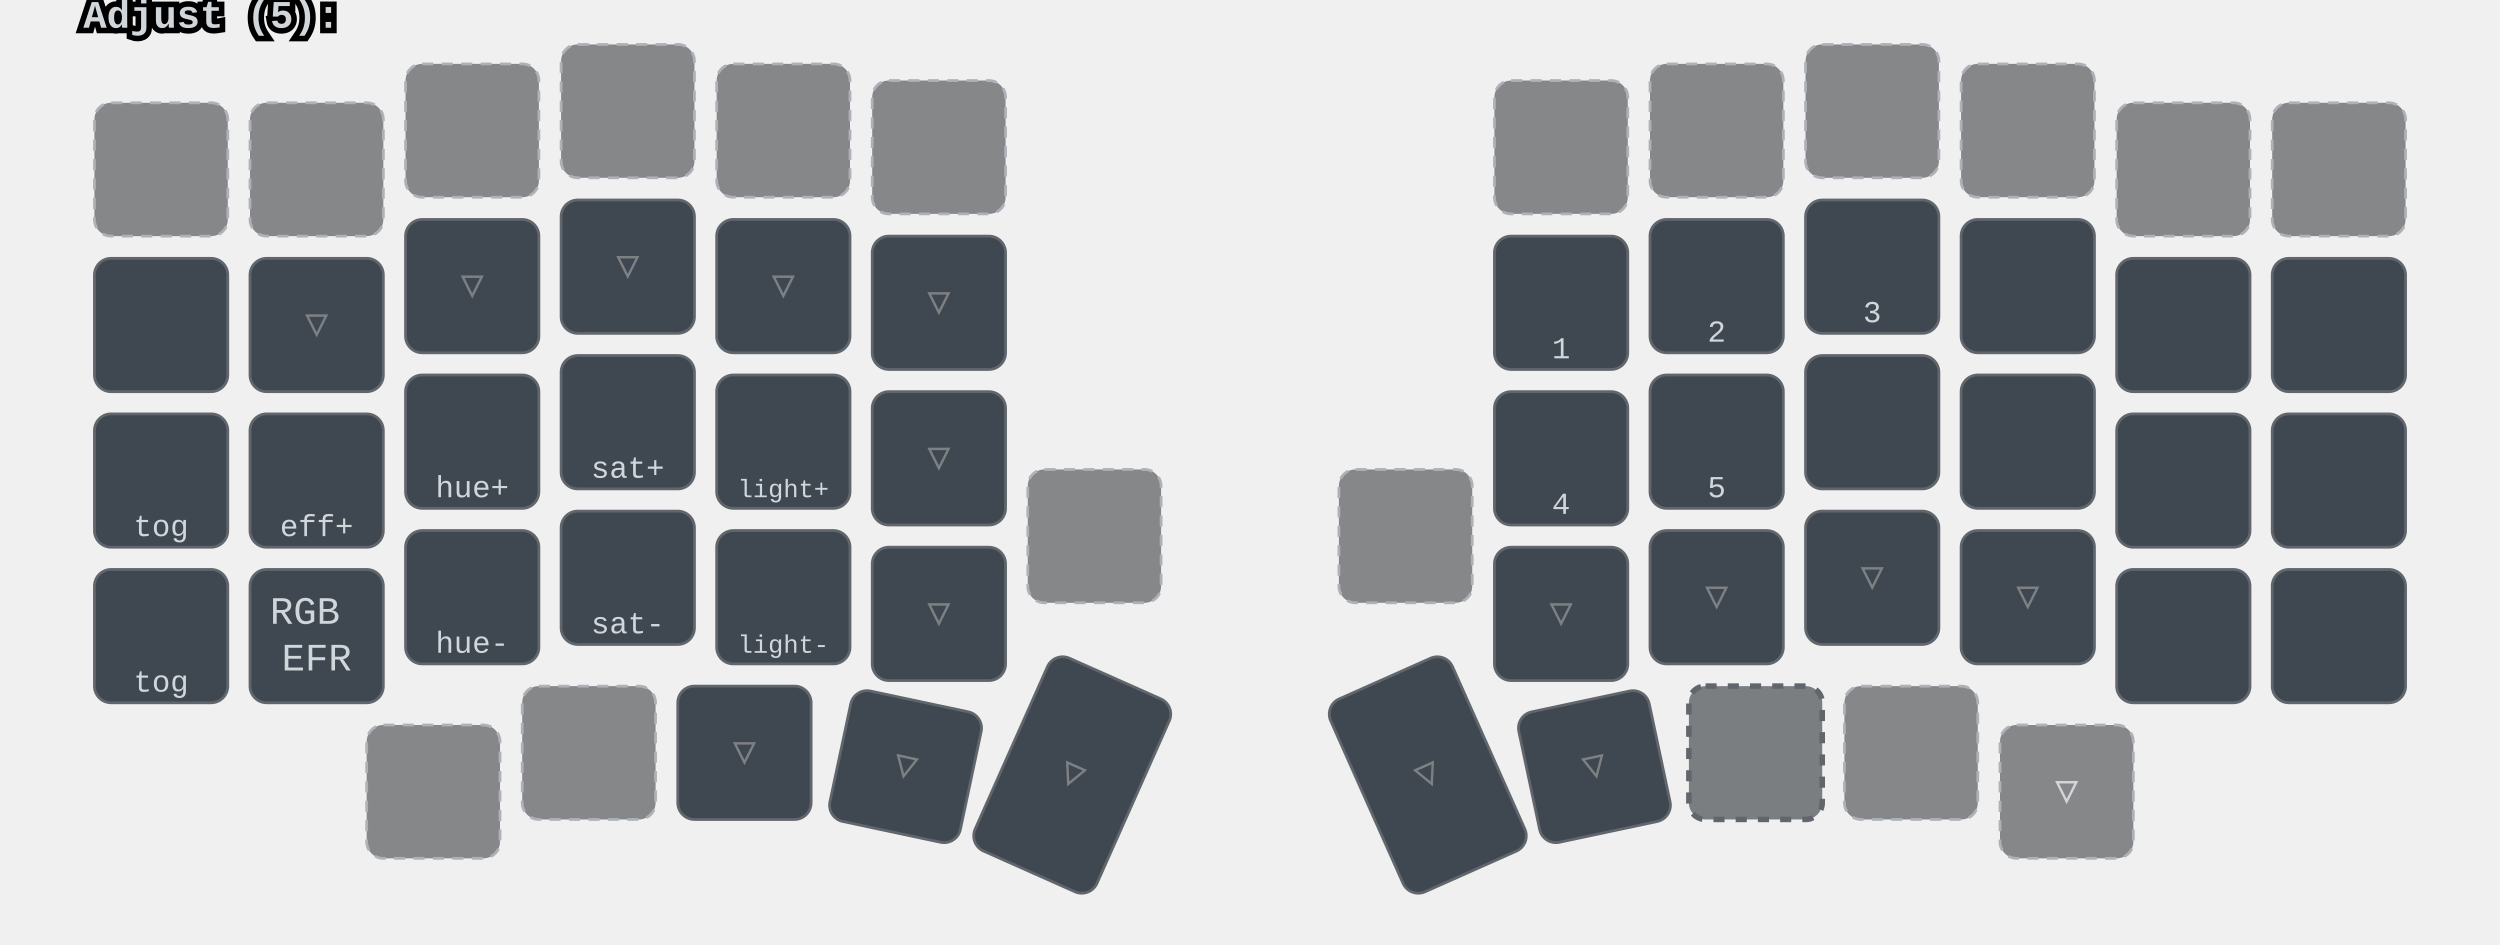
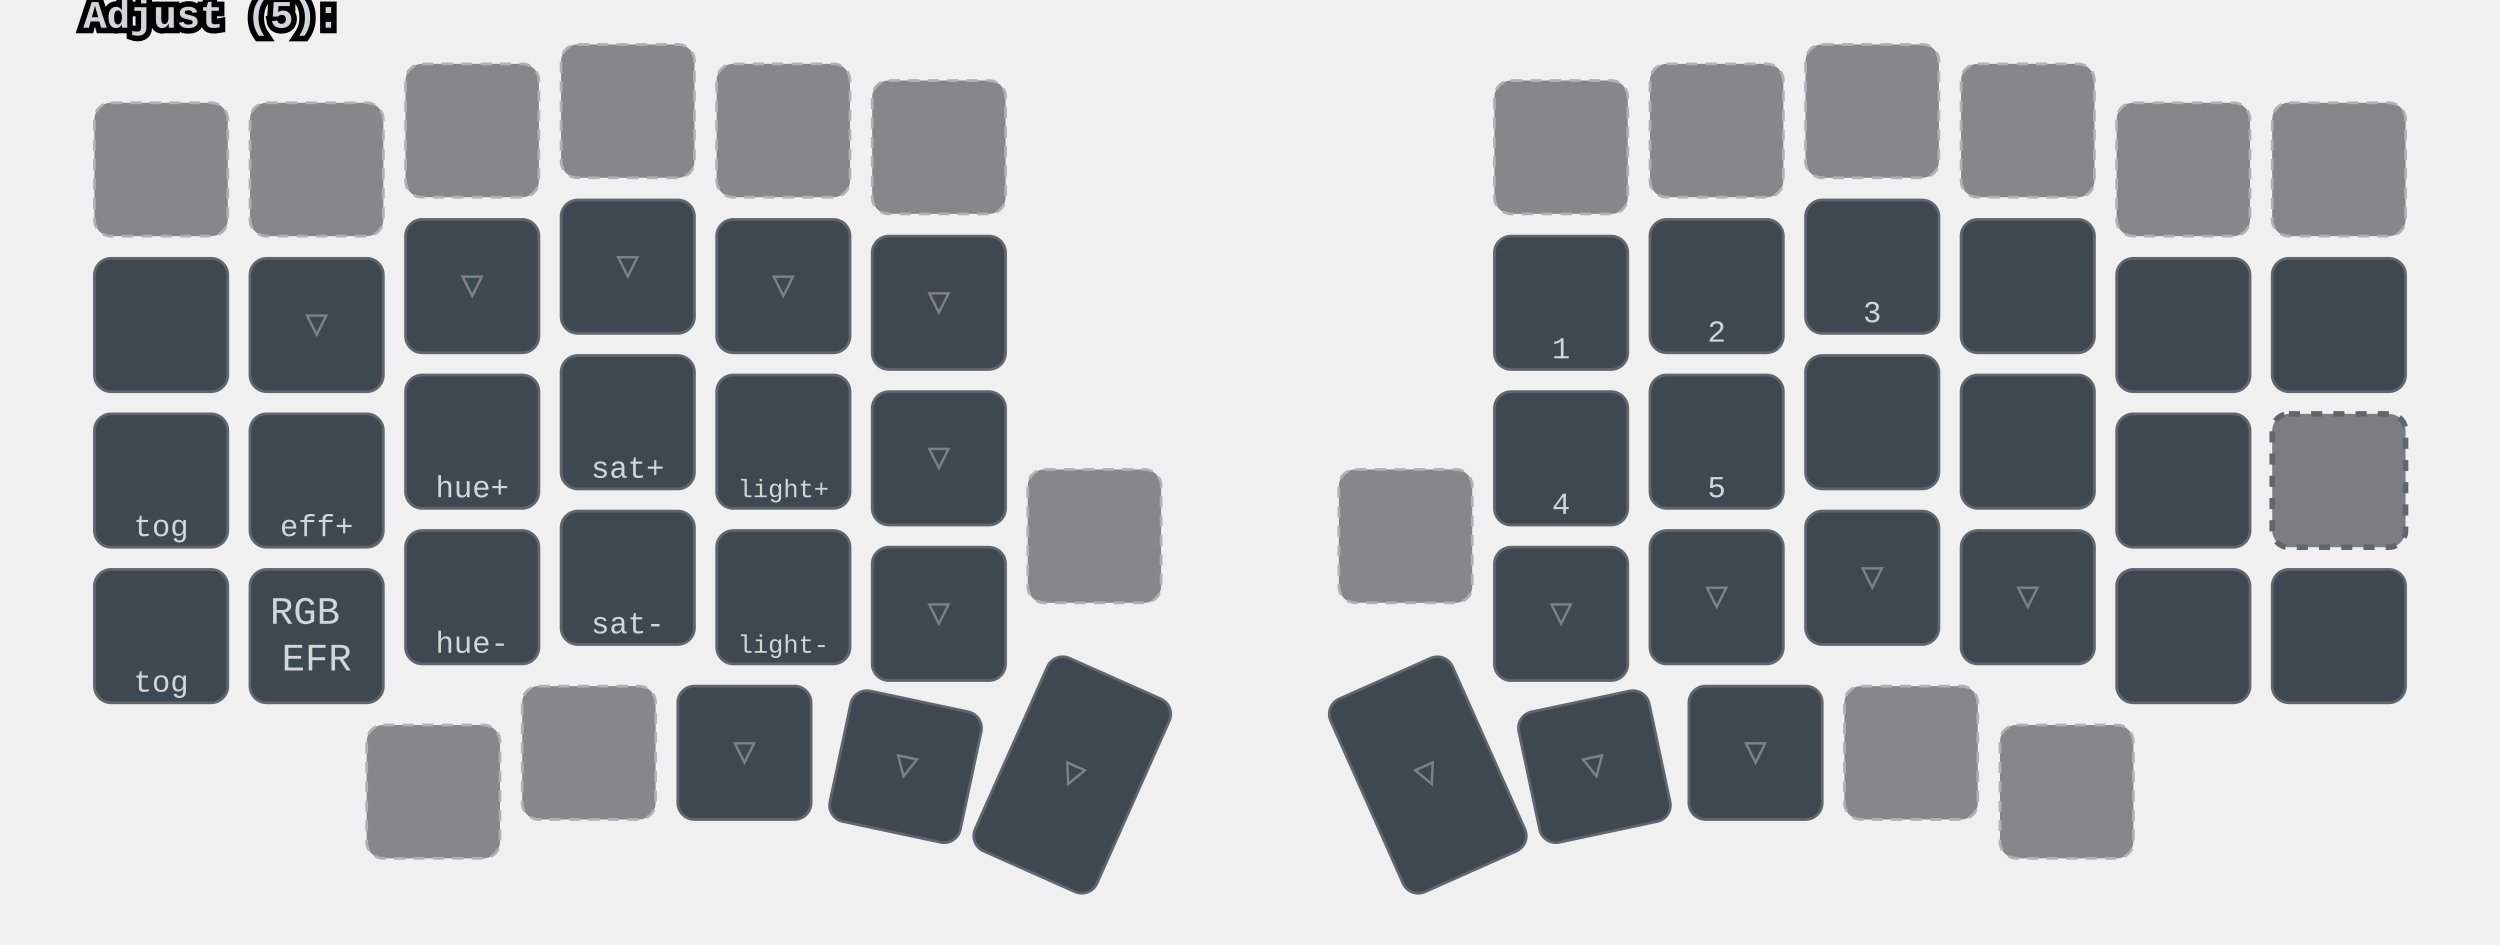
<svg xmlns="http://www.w3.org/2000/svg" xmlns:xlink="http://www.w3.org/1999/xlink" width="900" height="340" viewBox="0 0 900 340" class="keymap">
  <defs>/* start glyphs */
<svg id="mdi:apple-keyboard-command">
      <svg id="mdi-apple-keyboard-command" viewBox="0 0 24 24">
        <path d="M6,2A4,4 0 0,1 10,6V8H14V6A4,4 0 0,1 18,2A4,4 0 0,1 22,6A4,4 0 0,1 18,10H16V14H18A4,4 0 0,1 22,18A4,4 0 0,1 18,22A4,4 0 0,1 14,18V16H10V18A4,4 0 0,1 6,22A4,4 0 0,1 2,18A4,4 0 0,1 6,14H8V10H6A4,4 0 0,1 2,6A4,4 0 0,1 6,2M16,18A2,2 0 0,0 18,20A2,2 0 0,0 20,18A2,2 0 0,0 18,16H16V18M14,10H10V14H14V10M6,16A2,2 0 0,0 4,18A2,2 0 0,0 6,20A2,2 0 0,0 8,18V16H6M8,6A2,2 0 0,0 6,4A2,2 0 0,0 4,6A2,2 0 0,0 6,8H8V6M18,8A2,2 0 0,0 20,6A2,2 0 0,0 18,4A2,2 0 0,0 16,6V8H18Z" />
      </svg>
    </svg>
    <svg id="mdi:apple-keyboard-control">
      <svg id="mdi-apple-keyboard-control" viewBox="0 0 24 24">
        <path d="M19.78,11.78L18.36,13.19L12,6.83L5.64,13.19L4.22,11.78L12,4L19.78,11.78Z" />
      </svg>
    </svg>
    <svg id="mdi:apple-keyboard-option">
      <svg id="mdi-apple-keyboard-option" viewBox="0 0 24 24">
        <path d="M3,4H9.11L16.15,18H21V20H14.88L7.84,6H3V4M14,4H21V6H14V4Z" />
      </svg>
    </svg>
    <svg id="mdi:apple-keyboard-shift">
      <svg id="mdi-apple-keyboard-shift" viewBox="0 0 24 24">
        <path d="M15,18V12H17.17L12,6.83L6.83,12H9V18H15M12,4L22,14H17V20H7V14H2L12,4Z" />
      </svg>
    </svg>
    <svg id="mdi:backspace">
      <svg id="mdi-backspace" viewBox="0 0 24 24">
        <path d="M22,3H7C6.31,3 5.77,3.35 5.41,3.88L0,12L5.41,20.11C5.77,20.64 6.31,21 7,21H22A2,2 0 0,0 24,19V5A2,2 0 0,0 22,3M19,15.59L17.59,17L14,13.41L10.41,17L9,15.59L12.59,12L9,8.41L10.41,7L14,10.59L17.59,7L19,8.41L15.41,12" />
      </svg>
    </svg>
    <svg id="mdi:backspace-reverse">
      <svg id="mdi-backspace-reverse" viewBox="0 0 24 24">
        <path d="M2,21H17C17.7,21 18.2,20.6 18.6,20.1L24,12L18.6,3.9C18.2,3.4 17.7,3 17,3H2A2,2 0 0,0 0,5V19A2,2 0 0,0 2,21M5,8.4L6.4,7L10,10.6L13.6,7L15,8.4L11.4,12L15,15.6L13.6,17L10,13.4L6.4,17L5,15.6L8.6,12" />
      </svg>
    </svg>
    <svg id="mdi:bluetooth-connect">
      <svg id="mdi-bluetooth-connect" viewBox="0 0 24 24">
        <path d="M19,10L17,12L19,14L21,12M14.88,16.29L13,18.17V14.41M13,5.83L14.88,7.71L13,9.58M17.71,7.71L12,2H11V9.58L6.41,5L5,6.41L10.59,12L5,17.58L6.41,19L11,14.41V22H12L17.71,16.29L13.41,12M7,12L5,10L3,12L5,14L7,12Z" />
      </svg>
    </svg>
    <svg id="mdi:bluetooth-off">
      <svg id="mdi-bluetooth-off" viewBox="0 0 24 24">
        <path d="M13,5.83L14.88,7.71L13.28,9.31L14.69,10.72L17.71,7.7L12,2H11V7.03L13,9.03M5.41,4L4,5.41L10.59,12L5,17.59L6.41,19L11,14.41V22H12L16.29,17.71L18.59,20L20,18.59M13,18.17V14.41L14.88,16.29" />
      </svg>
    </svg>
    <svg id="mdi:code-block-tags">
      <svg id="mdi-code-block-tags" viewBox="0 0 24 24">
        <path d="M5.59 3.41L7 4.82L3.82 8L7 11.18L5.59 12.6L1 8L5.59 3.41M11.41 3.41L16 8L11.41 12.6L10 11.18L13.18 8L10 4.82L11.41 3.41M22 6V18C22 19.11 21.11 20 20 20H4C2.9 20 2 19.11 2 18V14H4V18H20V6H17.03V4H20C21.11 4 22 4.89 22 6Z" />
      </svg>
    </svg>
    <svg id="mdi:format-vertical-align-bottom">
      <svg id="mdi-format-vertical-align-bottom" viewBox="0 0 24 24">
        <path d="M16,13H13V3H11V13H8L12,17L16,13M4,19V21H20V19H4Z" />
      </svg>
    </svg>
    <svg id="mdi:format-vertical-align-top">
      <svg id="mdi-format-vertical-align-top" viewBox="0 0 24 24">
        <path d="M8,11H11V21H13V11H16L12,7L8,11M4,3V5H20V3H4Z" />
      </svg>
    </svg>
    <svg id="mdi:keyboard-return">
      <svg id="mdi-keyboard-return" viewBox="0 0 24 24">
        <path d="M19,7V11H5.83L9.41,7.41L8,6L2,12L8,18L9.41,16.58L5.83,13H21V7H19Z" />
      </svg>
    </svg>
    <svg id="mdi:keyboard-space">
      <svg id="mdi-keyboard-space" viewBox="0 0 24 24">
        <path d="M3 15H5V19H19V15H21V19C21 20.1 20.1 21 19 21H5C3.9 21 3 20.1 3 19V15Z" />
      </svg>
    </svg>
    <svg id="mdi:keyboard-tab">
      <svg id="mdi-keyboard-tab" viewBox="0 0 24 24">
        <path d="M20,18H22V6H20M11.59,7.41L15.17,11H1V13H15.17L11.59,16.58L13,18L19,12L13,6L11.59,7.41Z" />
      </svg>
    </svg>
    <svg id="mdi:numeric-1-box-multiple-outline">
      <svg id="mdi-numeric-1-box-multiple-outline" viewBox="0 0 24 24">
        <path d="M21,17H7V3H21M21,1H7A2,2 0 0,0 5,3V17A2,2 0 0,0 7,19H21A2,2 0 0,0 23,17V3A2,2 0 0,0 21,1M14,15H16V5H12V7H14M3,5H1V21A2,2 0 0,0 3,23H19V21H3V5Z" />
      </svg>
    </svg>
    <svg id="mdi:numeric-2-box-multiple-outline">
      <svg id="mdi-numeric-2-box-multiple-outline" viewBox="0 0 24 24">
        <path d="M17,13H13V11H15A2,2 0 0,0 17,9V7C17,5.89 16.1,5 15,5H11V7H15V9H13A2,2 0 0,0 11,11V15H17M21,17H7V3H21M21,1H7A2,2 0 0,0 5,3V17A2,2 0 0,0 7,19H21A2,2 0 0,0 23,17V3A2,2 0 0,0 21,1M3,5H1V21A2,2 0 0,0 3,23H19V21H3V5Z" />
      </svg>
    </svg>
    <svg id="mdi:numeric-3-box-multiple-outline">
      <svg id="mdi-numeric-3-box-multiple-outline" viewBox="0 0 24 24">
        <path d="M17,13V11.5A1.5,1.5 0 0,0 15.5,10A1.5,1.5 0 0,0 17,8.5V7C17,5.89 16.1,5 15,5H11V7H15V9H13V11H15V13H11V15H15A2,2 0 0,0 17,13M3,5H1V21A2,2 0 0,0 3,23H19V21H3M21,17H7V3H21M21,1H7A2,2 0 0,0 5,3V17A2,2 0 0,0 7,19H21A2,2 0 0,0 23,17V3A2,2 0 0,0 21,1Z" />
      </svg>
    </svg>
    <svg id="mdi:numeric-5-box-multiple-outline">
      <svg id="mdi-numeric-5-box-multiple-outline" viewBox="0 0 24 24">
        <path d="M17,13V11C17,9.89 16.1,9 15,9H13V7H17V5H11V11H15V13H11V15H15A2,2 0 0,0 17,13M3,5H1V21A2,2 0 0,0 3,23H19V21H3M21,17H7V3H21M21,1H7A2,2 0 0,0 5,3V17A2,2 0 0,0 7,19H21A2,2 0 0,0 23,17V3A2,2 0 0,0 21,1Z" />
      </svg>
    </svg>
    <svg id="mdi:palette-outline">
      <svg id="mdi-palette-outline" viewBox="0 0 24 24">
        <path d="M12,22A10,10 0 0,1 2,12A10,10 0 0,1 12,2C17.5,2 22,6 22,11A6,6 0 0,1 16,17H14.2C13.9,17 13.7,17.2 13.7,17.5C13.7,17.6 13.8,17.7 13.8,17.8C14.2,18.3 14.4,18.9 14.4,19.5C14.5,20.9 13.4,22 12,22M12,4A8,8 0 0,0 4,12A8,8 0 0,0 12,20C12.3,20 12.5,19.8 12.5,19.5C12.5,19.3 12.4,19.2 12.4,19.1C12,18.6 11.8,18.1 11.8,17.5C11.8,16.1 12.9,15 14.3,15H16A4,4 0 0,0 20,11C20,7.1 16.4,4 12,4M6.5,10C7.3,10 8,10.7 8,11.5C8,12.3 7.3,13 6.5,13C5.7,13 5,12.3 5,11.5C5,10.7 5.7,10 6.5,10M9.5,6C10.3,6 11,6.7 11,7.5C11,8.3 10.3,9 9.5,9C8.7,9 8,8.3 8,7.5C8,6.7 8.7,6 9.5,6M14.5,6C15.3,6 16,6.7 16,7.5C16,8.3 15.3,9 14.5,9C13.7,9 13,8.3 13,7.5C13,6.7 13.7,6 14.5,6M17.5,10C18.3,10 19,10.7 19,11.5C19,12.3 18.3,13 17.5,13C16.7,13 16,12.3 16,11.5C16,10.7 16.7,10 17.5,10Z" />
      </svg>
    </svg>
    <svg id="mdi:play-pause">
      <svg id="mdi-play-pause" viewBox="0 0 24 24">
        <path d="M3,5V19L11,12M13,19H16V5H13M18,5V19H21V5" />
      </svg>
    </svg>
    <svg id="mdi:skip-backward">
      <svg id="mdi-skip-backward" viewBox="0 0 24 24">
        <path d="M20,5V19L13,12M6,5V19H4V5M13,5V19L6,12" />
-       </svg>
-     </svg>
-     <svg id="mdi:skip-forward">
-       <svg id="mdi-skip-forward" viewBox="0 0 24 24">
-         <path d="M4,5V19L11,12M18,5V19H20V5M11,5V19L18,12" />
      </svg>
    </svg>
    <svg id="mdi:stop">
      <svg id="mdi-stop" viewBox="0 0 24 24">
        <path d="M18,18H6V6H18V18Z" />
      </svg>
    </svg>
    <svg id="mdi:usb">
      <svg id="mdi-usb" viewBox="0 0 24 24">
        <path d="M15,7V11H16V13H13V5H15L12,1L9,5H11V13H8V10.93C8.7,10.56 9.2,9.85 9.2,9C9.2,7.78 8.21,6.8 7,6.8C5.78,6.8 4.8,7.78 4.8,9C4.8,9.85 5.3,10.56 6,10.93V13A2,2 0 0,0 8,15H11V18.05C10.29,18.41 9.8,19.15 9.8,20A2.2,2.2 0 0,0 12,22.2A2.2,2.2 0 0,0 14.2,20C14.2,19.15 13.71,18.41 13,18.05V15H16A2,2 0 0,0 18,13V11H19V7H15Z" />
      </svg>
    </svg>
    <svg id="mdi:volume-minus">
      <svg id="mdi-volume-minus" viewBox="0 0 24 24">
        <path d="M3,9H7L12,4V20L7,15H3V9M14,11H22V13H14V11Z" />
      </svg>
    </svg>
    <svg id="mdi:volume-off">
      <svg id="mdi-volume-off" viewBox="0 0 24 24">
        <path d="M12,4L9.91,6.09L12,8.18M4.27,3L3,4.27L7.73,9H3V15H7L12,20V13.27L16.25,17.53C15.58,18.04 14.83,18.46 14,18.7V20.77C15.38,20.45 16.63,19.82 17.68,18.96L19.73,21L21,19.73L12,10.73M19,12C19,12.94 18.8,13.82 18.46,14.64L19.97,16.15C20.62,14.91 21,13.5 21,12C21,7.72 18,4.14 14,3.23V5.29C16.89,6.15 19,8.83 19,12M16.5,12C16.5,10.23 15.5,8.71 14,7.97V10.18L16.45,12.63C16.5,12.43 16.5,12.21 16.5,12Z" />
      </svg>
    </svg>
    <svg id="mdi:volume-plus">
      <svg id="mdi-volume-plus" viewBox="0 0 24 24">
        <path d="M3,9H7L12,4V20L7,15H3V9M14,11H17V8H19V11H22V13H19V16H17V13H14V11Z" />
      </svg>
    </svg>
  </defs>/* end glyphs */
<style>/* inherit to force styles through use tags */
svg path {
    fill: inherit;
}

/* font and background color specifications */
svg.keymap {
    font-family: SFMono-Regular,Consolas,Liberation Mono,Menlo,monospace;
    font-size: 14px;
    font-kerning: normal;
    text-rendering: optimizeLegibility;
    fill: #24292e;
}

/* default key styling */
rect.key {
    fill: #f6f8fa;
}

rect.key, rect.combo {
    stroke: #c9cccf;
    stroke-width: 1;
}

/* default key side styling, only used is draw_key_sides is set */
rect.side {
    filter: brightness(90%);
}

/* color accent for combo boxes */
rect.combo, rect.combo-separate {
    fill: #cdf;
}

/* color accent for held keys */
rect.held, rect.combo.held {
    fill: #fdd;
}

/* color accent for ghost (optional) keys */
rect.ghost, rect.combo.ghost {
    stroke-dasharray: 4, 4;
    stroke-width: 2;
}

text {
    text-anchor: middle;
    dominant-baseline: middle;
}

/* styling for layer labels */
text.label {
    font-weight: bold;
    text-anchor: start;
    stroke: white;
    stroke-width: 4;
    paint-order: stroke;
}

/* styling for optional footer */
text.footer {
    text-anchor: end;
    dominant-baseline: auto;
    stroke: white;
    stroke-width: 4;
    paint-order: stroke;
}

/* styling for combo tap, and key non-tap label text */
text.combo, text.hold, text.shifted, text.left, text.right, text.tl, text.tr, text.bl, text.br {
    font-size: 11px;
}

text.hold, text.bl, text.br {
    text-anchor: middle;
    dominant-baseline: auto;
}

text.shifted, text.tl, text.tr {
    text-anchor: middle;
    dominant-baseline: hanging;
}

text.left, text.tl, text.bl {
    text-anchor: start;
}

text.right, text.tr, text.br {
    text-anchor: end;
}

text.layer-activator {
    text-decoration: underline;
}

/* styling for hold/shifted label text in combo box */
text.combo.hold, text.combo.shifted, text.combo.left, text.combo.right {
    font-size: 8px;
}

/* lighter symbol for transparent keys */
text.trans {
    fill: #7b7e81;
}

/* styling for combo dendrons */
path.combo {
    stroke-width: 1;
    stroke: gray;
    fill: none;
}

/* Start Tabler Icons Cleanup */
/* cannot use height/width with glyphs */
.icon-tabler &gt; path {
    fill: inherit;
    stroke: inherit;
    stroke-width: 2;
}
/* hide tabler's default box */
.icon-tabler &gt; path[stroke="none"][fill="none"] {
    visibility: hidden;
}
/* End Tabler Icons Cleanup */

svg.keymap { fill: #d1d6db; }
rect.key { fill: #3f4750; }
rect.key, rect.combo { stroke: #60666c; }
rect.combo, rect.combo-separate { fill: #1f3d7a; }
rect.held, rect.combo.held { fill: #854747; }
text.label, text.footer { stroke: black; }
text.trans { fill: #7e8184; }
path.combo { stroke: #7f7f7f; }

rect.ghost { fill: #7b7e81; }
/* Positions Sofle sans switch (Corne 42) */
rect.key.noswitch {
  fill: #1a1d22;
  stroke: #6b7280;
  stroke-dasharray: 4 3;
  opacity: 0.5;
}
/* Légendes remappées affichage ≠ firmware (type fr), comme Corne keymap.html */
text.fr.tap,
text.fr.shifted,
text.fr.hold {
  fill: #e8a030;
}
</style>
  <g transform="translate(30, 0)" class="layer-Adjust">
    <text x="0" y="6" class="label" id="Adjust">Adjust (5):</text>
    <g transform="translate(0, 12)">
      <g transform="translate(28, 49)" class="key noswitch keypos-0">
        <rect rx="6" ry="6" x="-24" y="-24" width="48" height="48" class="key noswitch" />
      </g>
      <g transform="translate(84, 49)" class="key noswitch keypos-1">
        <rect rx="6" ry="6" x="-24" y="-24" width="48" height="48" class="key noswitch" />
      </g>
      <g transform="translate(140, 35)" class="key noswitch keypos-2">
        <rect rx="6" ry="6" x="-24" y="-24" width="48" height="48" class="key noswitch" />
      </g>
      <g transform="translate(196, 28)" class="key noswitch keypos-3">
        <rect rx="6" ry="6" x="-24" y="-24" width="48" height="48" class="key noswitch" />
      </g>
      <g transform="translate(252, 35)" class="key noswitch keypos-4">
        <rect rx="6" ry="6" x="-24" y="-24" width="48" height="48" class="key noswitch" />
      </g>
      <g transform="translate(308, 41)" class="key noswitch keypos-5">
        <rect rx="6" ry="6" x="-24" y="-24" width="48" height="48" class="key noswitch" />
      </g>
      <g transform="translate(532, 41)" class="key noswitch keypos-6">
        <rect rx="6" ry="6" x="-24" y="-24" width="48" height="48" class="key noswitch" />
      </g>
      <g transform="translate(588, 35)" class="key noswitch keypos-7">
        <rect rx="6" ry="6" x="-24" y="-24" width="48" height="48" class="key noswitch" />
      </g>
      <g transform="translate(644, 28)" class="key noswitch keypos-8">
        <rect rx="6" ry="6" x="-24" y="-24" width="48" height="48" class="key noswitch" />
      </g>
      <g transform="translate(700, 35)" class="key noswitch keypos-9">
        <rect rx="6" ry="6" x="-24" y="-24" width="48" height="48" class="key noswitch" />
      </g>
      <g transform="translate(756, 49)" class="key noswitch keypos-10">
        <rect rx="6" ry="6" x="-24" y="-24" width="48" height="48" class="key noswitch" />
      </g>
      <g transform="translate(812, 49)" class="key noswitch keypos-11">
        <rect rx="6" ry="6" x="-24" y="-24" width="48" height="48" class="key noswitch" />
      </g>
      <g transform="translate(28, 105)" class="key keypos-12">
        <rect rx="6" ry="6" x="-24" y="-24" width="48" height="48" class="key" />
        <use href="#mdi:code-block-tags" xlink:href="#mdi:code-block-tags" x="-7" y="-7" height="14" width="14.0" class="key tap glyph mdi:code-block-tags" />
      </g>
      <g transform="translate(84, 105)" class="key trans keypos-13">
        <rect rx="6" ry="6" x="-24" y="-24" width="48" height="48" class="key trans" />
        <text x="0" y="0" class="key trans tap">▽</text>
      </g>
      <g transform="translate(140, 91)" class="key trans keypos-14">
        <rect rx="6" ry="6" x="-24" y="-24" width="48" height="48" class="key trans" />
        <text x="0" y="0" class="key trans tap">▽</text>
      </g>
      <g transform="translate(196, 84)" class="key trans keypos-15">
        <rect rx="6" ry="6" x="-24" y="-24" width="48" height="48" class="key trans" />
        <text x="0" y="0" class="key trans tap">▽</text>
      </g>
      <g transform="translate(252, 91)" class="key trans keypos-16">
        <rect rx="6" ry="6" x="-24" y="-24" width="48" height="48" class="key trans" />
        <text x="0" y="0" class="key trans tap">▽</text>
      </g>
      <g transform="translate(308, 97)" class="key trans keypos-17">
        <rect rx="6" ry="6" x="-24" y="-24" width="48" height="48" class="key trans" />
        <text x="0" y="0" class="key trans tap">▽</text>
      </g>
      <g transform="translate(532, 97)" class="key keypos-18">
        <rect rx="6" ry="6" x="-24" y="-24" width="48" height="48" class="key" />
        <use href="#mdi:bluetooth-connect" xlink:href="#mdi:bluetooth-connect" x="-7" y="-7" height="14" width="14.0" class="key tap glyph mdi:bluetooth-connect" />
        <text x="0" y="20" class="key hold">1</text>
      </g>
      <g transform="translate(588, 91)" class="key keypos-19">
        <rect rx="6" ry="6" x="-24" y="-24" width="48" height="48" class="key" />
        <use href="#mdi:bluetooth-connect" xlink:href="#mdi:bluetooth-connect" x="-7" y="-7" height="14" width="14.0" class="key tap glyph mdi:bluetooth-connect" />
        <text x="0" y="20" class="key hold">2</text>
      </g>
      <g transform="translate(644, 84)" class="key keypos-20">
        <rect rx="6" ry="6" x="-24" y="-24" width="48" height="48" class="key" />
        <use href="#mdi:bluetooth-connect" xlink:href="#mdi:bluetooth-connect" x="-7" y="-7" height="14" width="14.0" class="key tap glyph mdi:bluetooth-connect" />
        <text x="0" y="20" class="key hold">3</text>
      </g>
      <g transform="translate(700, 91)" class="key keypos-21">
        <rect rx="6" ry="6" x="-24" y="-24" width="48" height="48" class="key" />
        <use href="#mdi:volume-off" xlink:href="#mdi:volume-off" x="-7" y="-7" height="14" width="14.0" class="key tap glyph mdi:volume-off" />
      </g>
      <g transform="translate(756, 105)" class="key keypos-22">
        <rect rx="6" ry="6" x="-24" y="-24" width="48" height="48" class="key" />
        <use href="#mdi:volume-minus" xlink:href="#mdi:volume-minus" x="-7" y="-7" height="14" width="14.0" class="key tap glyph mdi:volume-minus" />
      </g>
      <g transform="translate(812, 105)" class="key keypos-23">
        <rect rx="6" ry="6" x="-24" y="-24" width="48" height="48" class="key" />
        <use href="#mdi:volume-plus" xlink:href="#mdi:volume-plus" x="-7" y="-7" height="14" width="14.0" class="key tap glyph mdi:volume-plus" />
      </g>
      <g transform="translate(28, 161)" class="key keypos-24">
        <rect rx="6" ry="6" x="-24" y="-24" width="48" height="48" class="key" />
        <use href="#mdi:palette-outline" xlink:href="#mdi:palette-outline" x="-7" y="-7" height="14" width="14.0" class="key tap glyph mdi:palette-outline" />
        <text x="0" y="20" class="key hold">tog</text>
      </g>
      <g transform="translate(84, 161)" class="key keypos-25">
        <rect rx="6" ry="6" x="-24" y="-24" width="48" height="48" class="key" />
        <use href="#mdi:palette-outline" xlink:href="#mdi:palette-outline" x="-7" y="-7" height="14" width="14.0" class="key tap glyph mdi:palette-outline" />
        <text x="0" y="20" class="key hold">eff+</text>
      </g>
      <g transform="translate(140, 147)" class="key keypos-26">
        <rect rx="6" ry="6" x="-24" y="-24" width="48" height="48" class="key" />
        <use href="#mdi:palette-outline" xlink:href="#mdi:palette-outline" x="-7" y="-7" height="14" width="14.0" class="key tap glyph mdi:palette-outline" />
        <text x="0" y="20" class="key hold">hue+</text>
      </g>
      <g transform="translate(196, 140)" class="key keypos-27">
        <rect rx="6" ry="6" x="-24" y="-24" width="48" height="48" class="key" />
        <use href="#mdi:palette-outline" xlink:href="#mdi:palette-outline" x="-7" y="-7" height="14" width="14.0" class="key tap glyph mdi:palette-outline" />
        <text x="0" y="20" class="key hold">sat+</text>
      </g>
      <g transform="translate(252, 147)" class="key keypos-28">
        <rect rx="6" ry="6" x="-24" y="-24" width="48" height="48" class="key" />
        <use href="#mdi:palette-outline" xlink:href="#mdi:palette-outline" x="-7" y="-7" height="14" width="14.0" class="key tap glyph mdi:palette-outline" />
        <text x="0" y="20" class="key hold">
          <tspan style="font-size: 83%">light+</tspan>
        </text>
      </g>
      <g transform="translate(308, 153)" class="key trans keypos-29">
        <rect rx="6" ry="6" x="-24" y="-24" width="48" height="48" class="key trans" />
        <text x="0" y="0" class="key trans tap">▽</text>
      </g>
      <g transform="translate(532, 153)" class="key keypos-30">
        <rect rx="6" ry="6" x="-24" y="-24" width="48" height="48" class="key" />
        <use href="#mdi:bluetooth-connect" xlink:href="#mdi:bluetooth-connect" x="-7" y="-7" height="14" width="14.0" class="key tap glyph mdi:bluetooth-connect" />
        <text x="0" y="20" class="key hold">4</text>
      </g>
      <g transform="translate(588, 147)" class="key keypos-31">
        <rect rx="6" ry="6" x="-24" y="-24" width="48" height="48" class="key" />
        <use href="#mdi:bluetooth-connect" xlink:href="#mdi:bluetooth-connect" x="-7" y="-7" height="14" width="14.0" class="key tap glyph mdi:bluetooth-connect" />
        <text x="0" y="20" class="key hold">5</text>
      </g>
      <g transform="translate(644, 140)" class="key keypos-32">
        <rect rx="6" ry="6" x="-24" y="-24" width="48" height="48" class="key" />
        <use href="#mdi:bluetooth-off" xlink:href="#mdi:bluetooth-off" x="-7" y="-7" height="14" width="14.0" class="key tap glyph mdi:bluetooth-off" />
      </g>
      <g transform="translate(700, 147)" class="key keypos-33">
        <rect rx="6" ry="6" x="-24" y="-24" width="48" height="48" class="key" />
        <use href="#mdi:usb" xlink:href="#mdi:usb" x="-7" y="-7" height="14" width="14.0" class="key tap glyph mdi:usb" />
      </g>
      <g transform="translate(756, 161)" class="key keypos-34">
        <rect rx="6" ry="6" x="-24" y="-24" width="48" height="48" class="key" />
        <use href="#mdi:skip-backward" xlink:href="#mdi:skip-backward" x="-7" y="-7" height="14" width="14.0" class="key tap glyph mdi:skip-backward" />
      </g>
-       <g transform="translate(812, 161)" class="key keypos-35">
-         <rect rx="6" ry="6" x="-24" y="-24" width="48" height="48" class="key" />
-         <use href="#mdi:skip-forward" xlink:href="#mdi:skip-forward" x="-7" y="-7" height="14" width="14.0" class="key tap glyph mdi:skip-forward" />
+       <g transform="translate(812, 161)" class="key ghost keypos-35">
+         <rect rx="6" ry="6" x="-24" y="-24" width="48" height="48" class="key ghost" />
+         <use href="#mdi:numeric-5-box-multiple-outline" xlink:href="#mdi:numeric-5-box-multiple-outline" x="-7" y="-7" height="14" width="14.0" class="key ghost tap glyph mdi:numeric-5-box-multiple-outline" />
      </g>
      <g transform="translate(28, 217)" class="key keypos-36">
        <rect rx="6" ry="6" x="-24" y="-24" width="48" height="48" class="key" />
        <use href="#mdi:palette-outline" xlink:href="#mdi:palette-outline" x="-7" y="-7" height="14" width="14.0" class="key tap glyph mdi:palette-outline" />
        <text x="0" y="20" class="key hold">tog</text>
      </g>
      <g transform="translate(84, 217)" class="key keypos-37">
        <rect rx="6" ry="6" x="-24" y="-24" width="48" height="48" class="key" />
        <text x="0" y="0" class="key tap">
          <tspan x="0" dy="-0.6em">RGB</tspan>
          <tspan x="0" dy="1.2em">EFR</tspan>
        </text>
      </g>
      <g transform="translate(140, 203)" class="key keypos-38">
        <rect rx="6" ry="6" x="-24" y="-24" width="48" height="48" class="key" />
        <use href="#mdi:palette-outline" xlink:href="#mdi:palette-outline" x="-7" y="-7" height="14" width="14.0" class="key tap glyph mdi:palette-outline" />
        <text x="0" y="20" class="key hold">hue-</text>
      </g>
      <g transform="translate(196, 196)" class="key keypos-39">
        <rect rx="6" ry="6" x="-24" y="-24" width="48" height="48" class="key" />
        <use href="#mdi:palette-outline" xlink:href="#mdi:palette-outline" x="-7" y="-7" height="14" width="14.0" class="key tap glyph mdi:palette-outline" />
        <text x="0" y="20" class="key hold">sat-</text>
      </g>
      <g transform="translate(252, 203)" class="key keypos-40">
        <rect rx="6" ry="6" x="-24" y="-24" width="48" height="48" class="key" />
        <use href="#mdi:palette-outline" xlink:href="#mdi:palette-outline" x="-7" y="-7" height="14" width="14.0" class="key tap glyph mdi:palette-outline" />
        <text x="0" y="20" class="key hold">
          <tspan style="font-size: 83%">light-</tspan>
        </text>
      </g>
      <g transform="translate(308, 209)" class="key trans keypos-41">
        <rect rx="6" ry="6" x="-24" y="-24" width="48" height="48" class="key trans" />
        <text x="0" y="0" class="key trans tap">▽</text>
      </g>
      <g transform="translate(364, 181)" class="key noswitch keypos-42">
        <rect rx="6" ry="6" x="-24" y="-24" width="48" height="48" class="key noswitch" />
      </g>
      <g transform="translate(476, 181)" class="key noswitch keypos-43">
        <rect rx="6" ry="6" x="-24" y="-24" width="48" height="48" class="key noswitch" />
      </g>
      <g transform="translate(532, 209)" class="key trans keypos-44">
        <rect rx="6" ry="6" x="-24" y="-24" width="48" height="48" class="key trans" />
        <text x="0" y="0" class="key trans tap">▽</text>
      </g>
      <g transform="translate(588, 203)" class="key trans keypos-45">
        <rect rx="6" ry="6" x="-24" y="-24" width="48" height="48" class="key trans" />
        <text x="0" y="0" class="key trans tap">▽</text>
      </g>
      <g transform="translate(644, 196)" class="key trans keypos-46">
        <rect rx="6" ry="6" x="-24" y="-24" width="48" height="48" class="key trans" />
        <text x="0" y="0" class="key trans tap">▽</text>
      </g>
      <g transform="translate(700, 203)" class="key trans keypos-47">
        <rect rx="6" ry="6" x="-24" y="-24" width="48" height="48" class="key trans" />
        <text x="0" y="0" class="key trans tap">▽</text>
      </g>
      <g transform="translate(756, 217)" class="key keypos-48">
        <rect rx="6" ry="6" x="-24" y="-24" width="48" height="48" class="key" />
        <use href="#mdi:stop" xlink:href="#mdi:stop" x="-7" y="-7" height="14" width="14.0" class="key tap glyph mdi:stop" />
      </g>
      <g transform="translate(812, 217)" class="key keypos-49">
        <rect rx="6" ry="6" x="-24" y="-24" width="48" height="48" class="key" />
        <use href="#mdi:play-pause" xlink:href="#mdi:play-pause" x="-7" y="-7" height="14" width="14.0" class="key tap glyph mdi:play-pause" />
      </g>
      <g transform="translate(126, 273)" class="key noswitch keypos-50">
        <rect rx="6" ry="6" x="-24" y="-24" width="48" height="48" class="key noswitch" />
      </g>
      <g transform="translate(182, 259)" class="key noswitch keypos-51">
        <rect rx="6" ry="6" x="-24" y="-24" width="48" height="48" class="key noswitch" />
      </g>
      <g transform="translate(238, 259)" class="key trans keypos-52">
        <rect rx="6" ry="6" x="-24" y="-24" width="48" height="48" class="key trans" />
        <text x="0" y="0" class="key trans tap">▽</text>
      </g>
      <g transform="translate(296, 264) rotate(12.0)" class="key trans keypos-53">
        <rect rx="6" ry="6" x="-24" y="-24" width="48" height="48" class="key trans" />
        <text x="0" y="0" class="key trans tap">▽</text>
      </g>
      <g transform="translate(356, 267) rotate(24.0)" class="key trans keypos-54">
        <rect rx="6" ry="6" x="-24" y="-38" width="48" height="76" class="key trans" />
        <text x="0" y="0" class="key trans tap">▽</text>
      </g>
      <g transform="translate(484, 267) rotate(-24.0)" class="key trans keypos-55">
        <rect rx="6" ry="6" x="-24" y="-38" width="48" height="76" class="key trans" />
        <text x="0" y="0" class="key trans tap">▽</text>
      </g>
      <g transform="translate(544, 264) rotate(-12.0)" class="key trans keypos-56">
        <rect rx="6" ry="6" x="-24" y="-24" width="48" height="48" class="key trans" />
        <text x="0" y="0" class="key trans tap">▽</text>
      </g>
-       <g transform="translate(602, 259)" class="key ghost keypos-57">
-         <rect rx="6" ry="6" x="-24" y="-24" width="48" height="48" class="key ghost" />
-         <use href="#mdi:numeric-5-box-multiple-outline" xlink:href="#mdi:numeric-5-box-multiple-outline" x="-7" y="-7" height="14" width="14.0" class="key ghost tap glyph mdi:numeric-5-box-multiple-outline" />
+       <g transform="translate(602, 259)" class="key trans keypos-57">
+         <rect rx="6" ry="6" x="-24" y="-24" width="48" height="48" class="key trans" />
+         <text x="0" y="0" class="key trans tap">▽</text>
      </g>
      <g transform="translate(658, 259)" class="key noswitch keypos-58">
        <rect rx="6" ry="6" x="-24" y="-24" width="48" height="48" class="key noswitch" />
      </g>
      <g transform="translate(714, 273)" class="key noswitch keypos-59">
        <rect rx="6" ry="6" x="-24" y="-24" width="48" height="48" class="key noswitch" />
-         <text x="0" y="0" class="key noswitch tap">▽</text>
      </g>
    </g>
  </g>
</svg>
